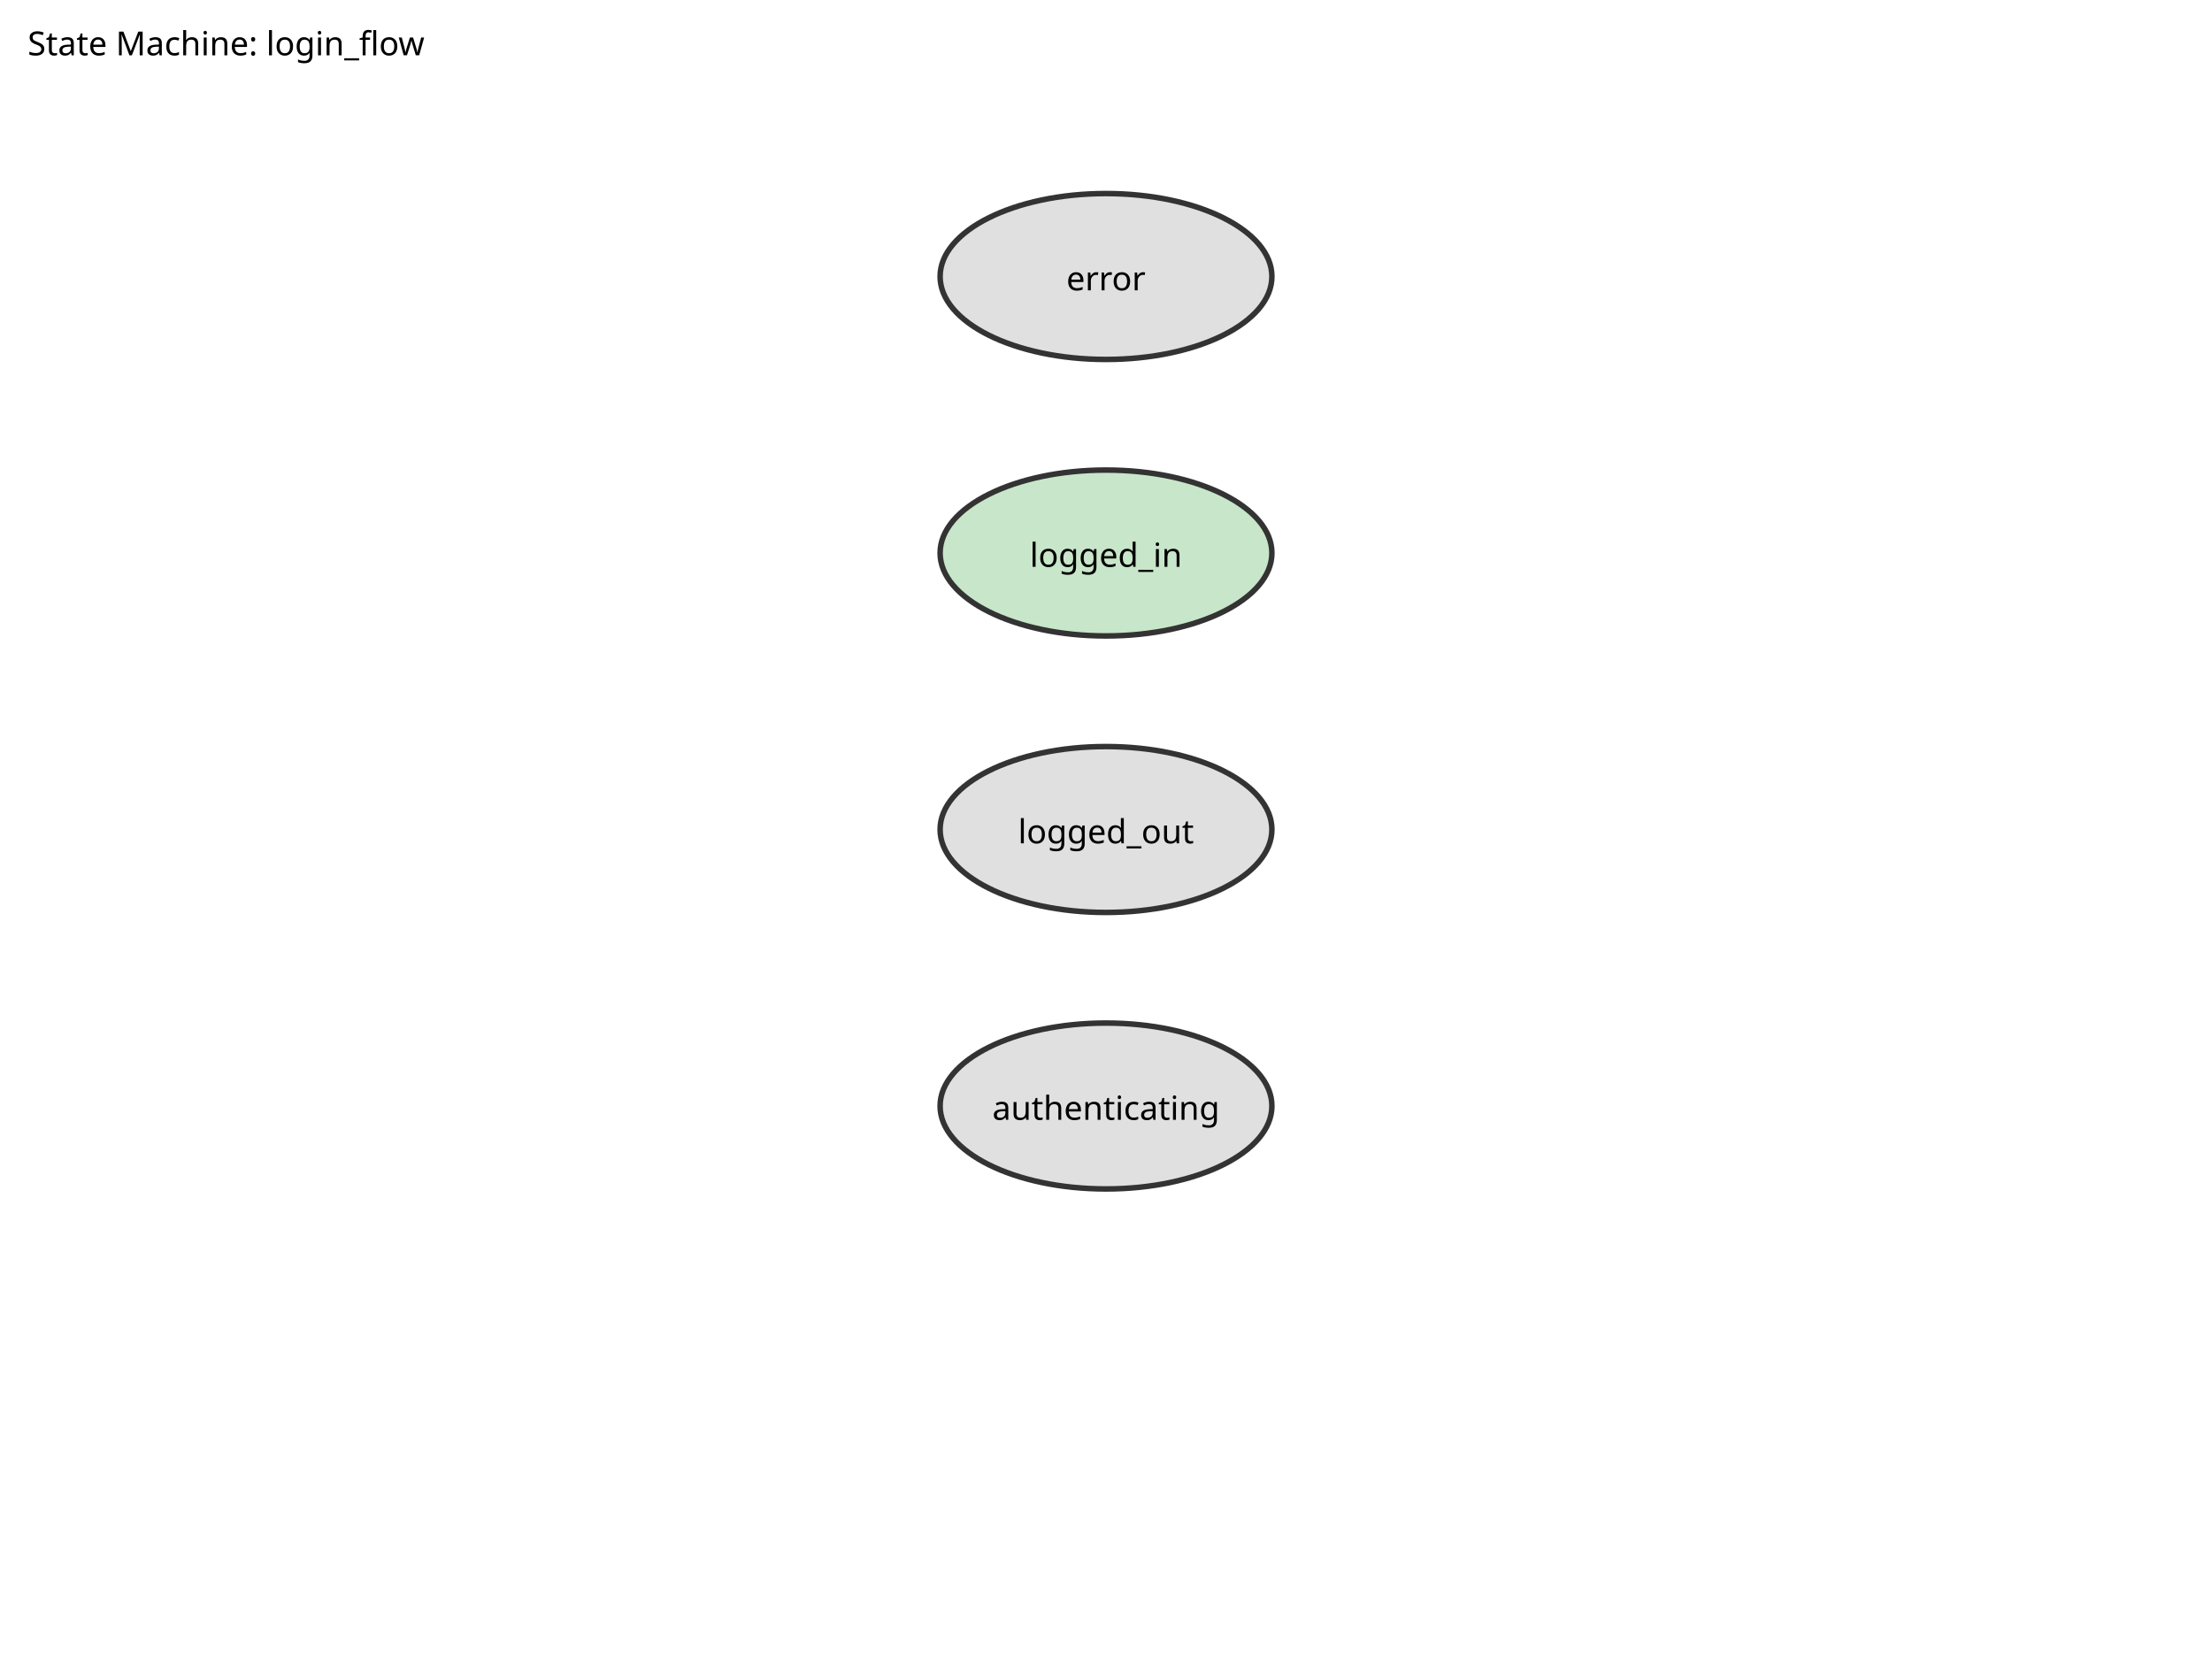
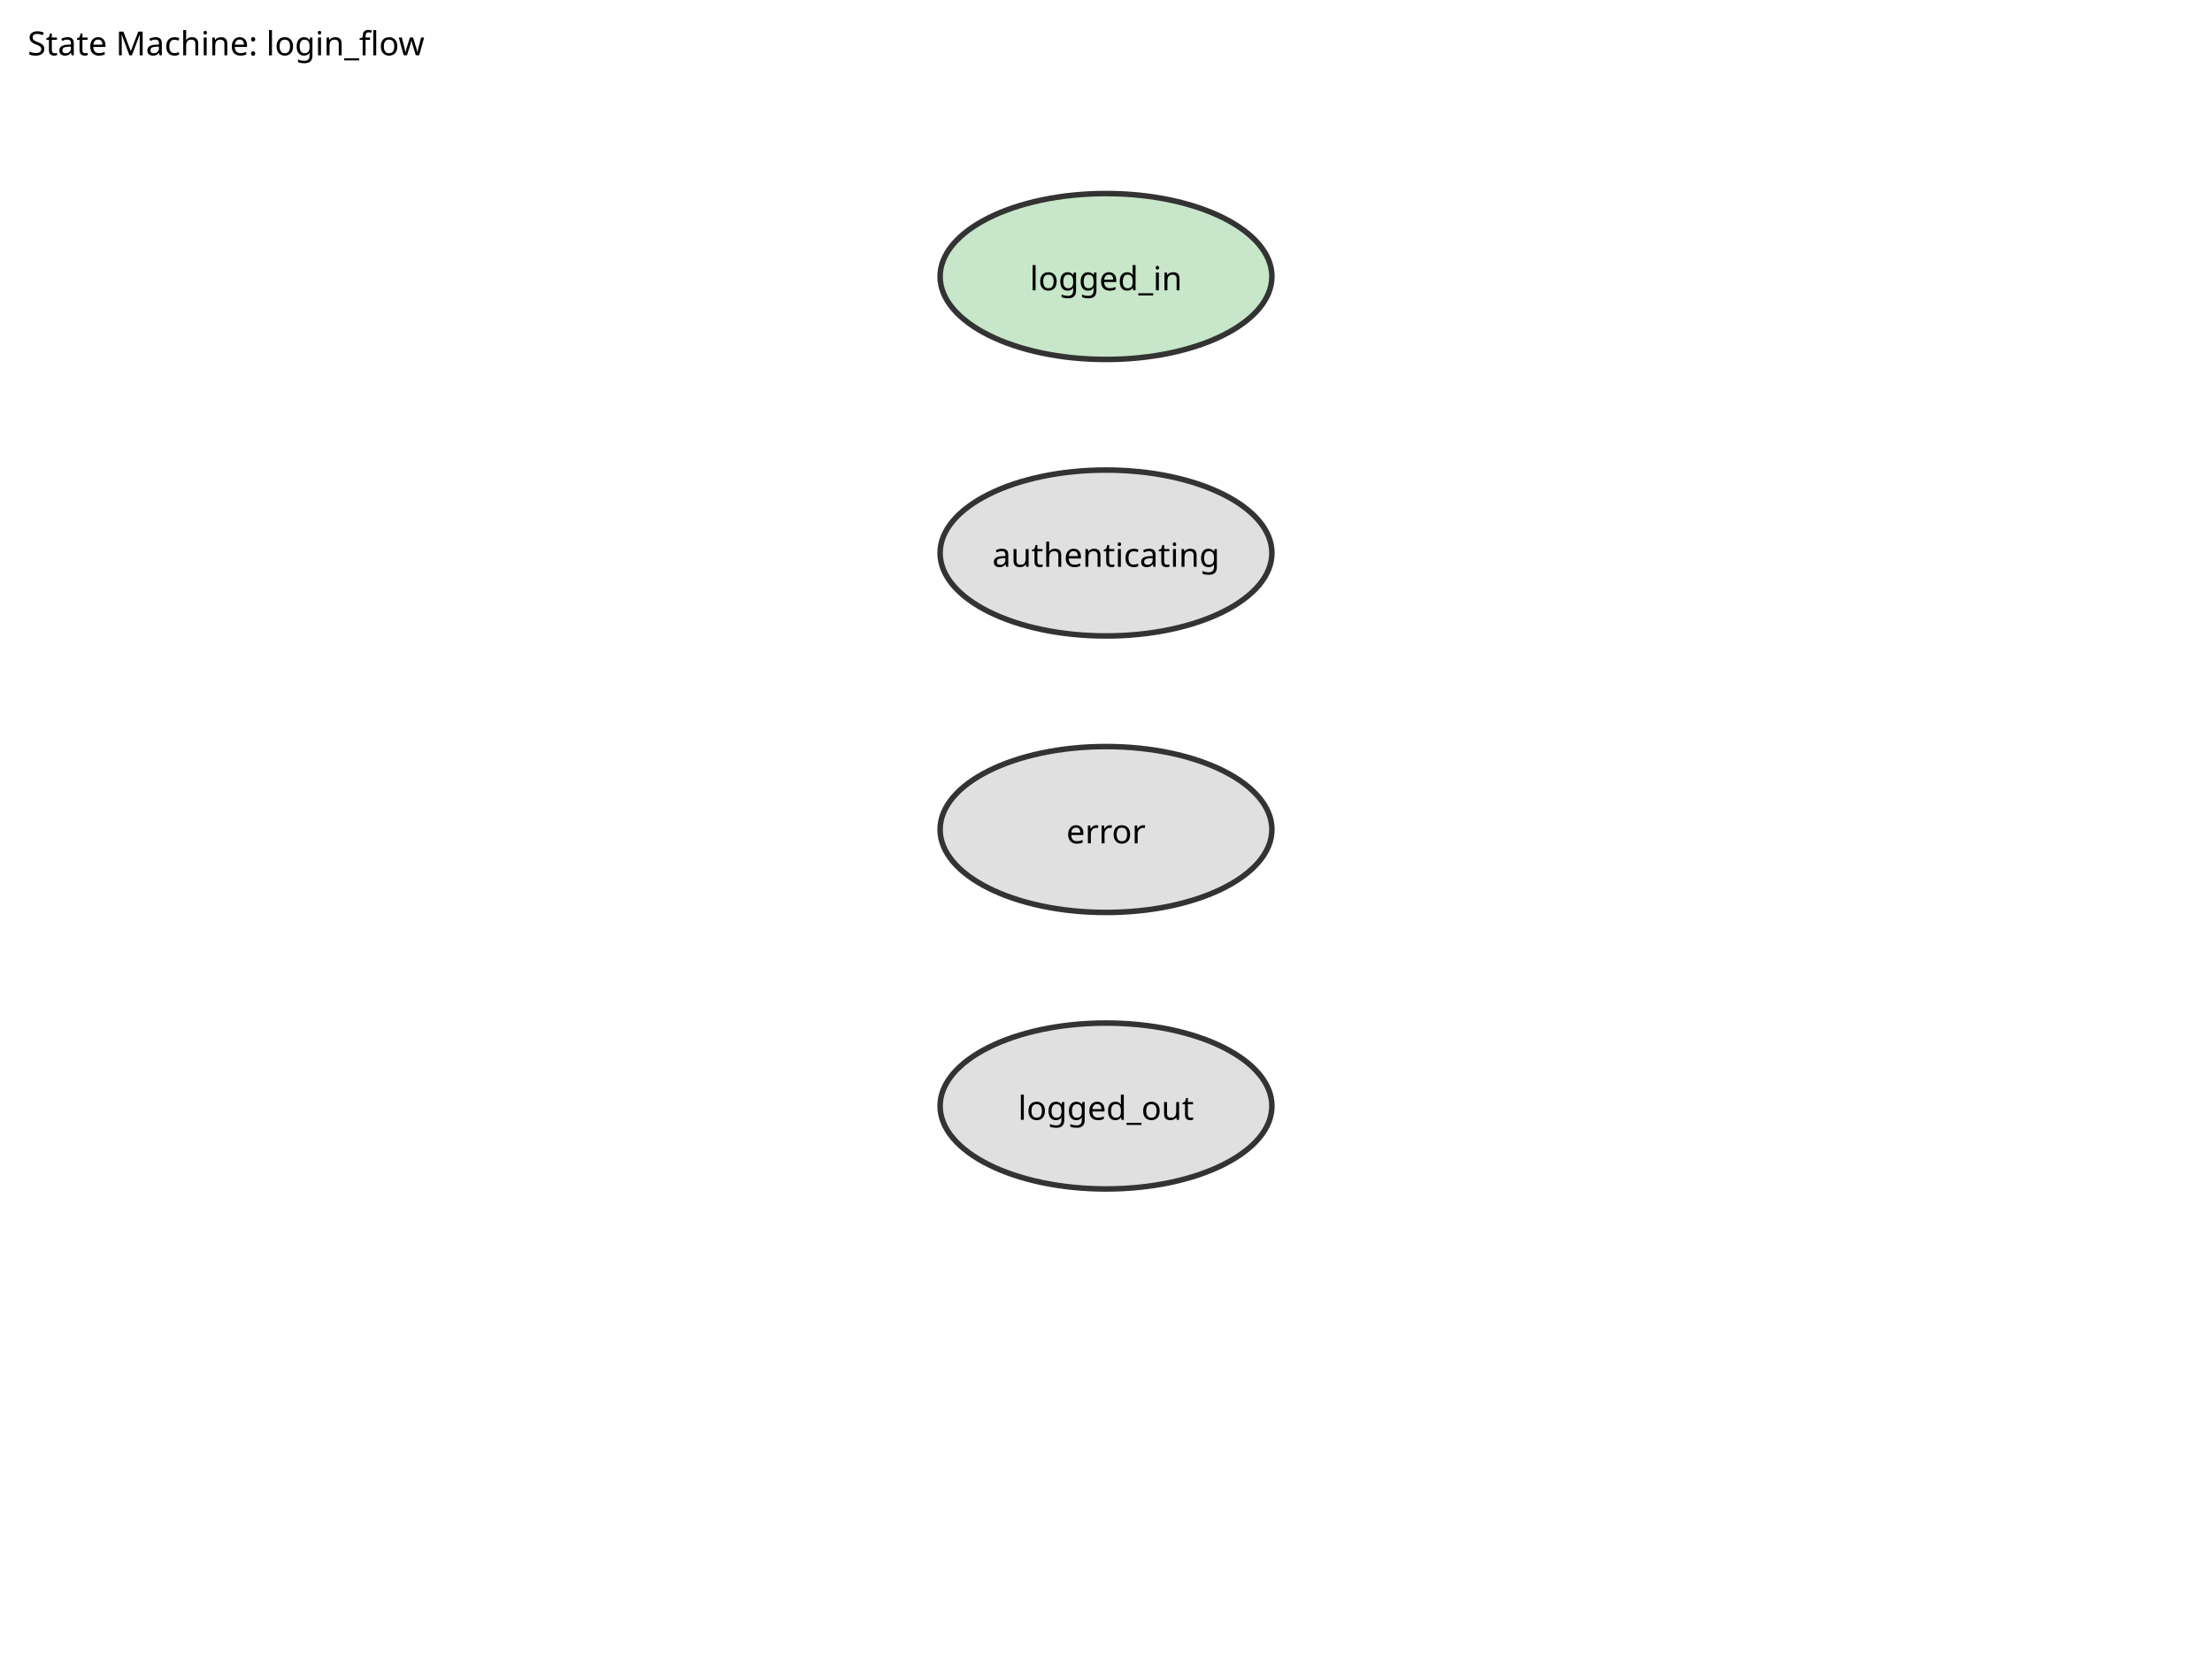
<svg xmlns="http://www.w3.org/2000/svg" viewBox="0 0 800 600">
  <style>
    .state { fill: #e0e0e0; stroke: #333; stroke-width: 2; }
    .state-final { fill: #c8e6c9; }
    .transition { stroke: #333; stroke-width: 1.5; fill: none; marker-end: url(#arrow); }
    .label { font-family: sans-serif; font-size: 12px; }
  </style>
  <defs>
    <marker id="arrow" markerWidth="10" markerHeight="7" refX="9" refY="3.5" orient="auto">
      <polygon points="0 0, 10 3.5, 0 7" fill="#333" />
    </marker>
  </defs>
  <text x="10" y="20" class="label">State Machine: login_flow</text>
-   <ellipse cx="400" cy="100" rx="60" ry="30" class="state" />
-   <text x="400" y="105" text-anchor="middle" class="label">error</text>
-   <ellipse cx="400" cy="200" rx="60" ry="30" class="state state-final" />
-   <text x="400" y="205" text-anchor="middle" class="label">logged_in</text>
+   <ellipse cx="400" cy="100" rx="60" ry="30" class="state state-final" />
+   <text x="400" y="105" text-anchor="middle" class="label">logged_in</text>
+   <ellipse cx="400" cy="200" rx="60" ry="30" class="state" />
+   <text x="400" y="205" text-anchor="middle" class="label">authenticating</text>
  <ellipse cx="400" cy="300" rx="60" ry="30" class="state" />
-   <text x="400" y="305" text-anchor="middle" class="label">logged_out</text>
+   <text x="400" y="305" text-anchor="middle" class="label">error</text>
  <ellipse cx="400" cy="400" rx="60" ry="30" class="state" />
-   <text x="400" y="405" text-anchor="middle" class="label">authenticating</text>
+   <text x="400" y="405" text-anchor="middle" class="label">logged_out</text>
</svg>
